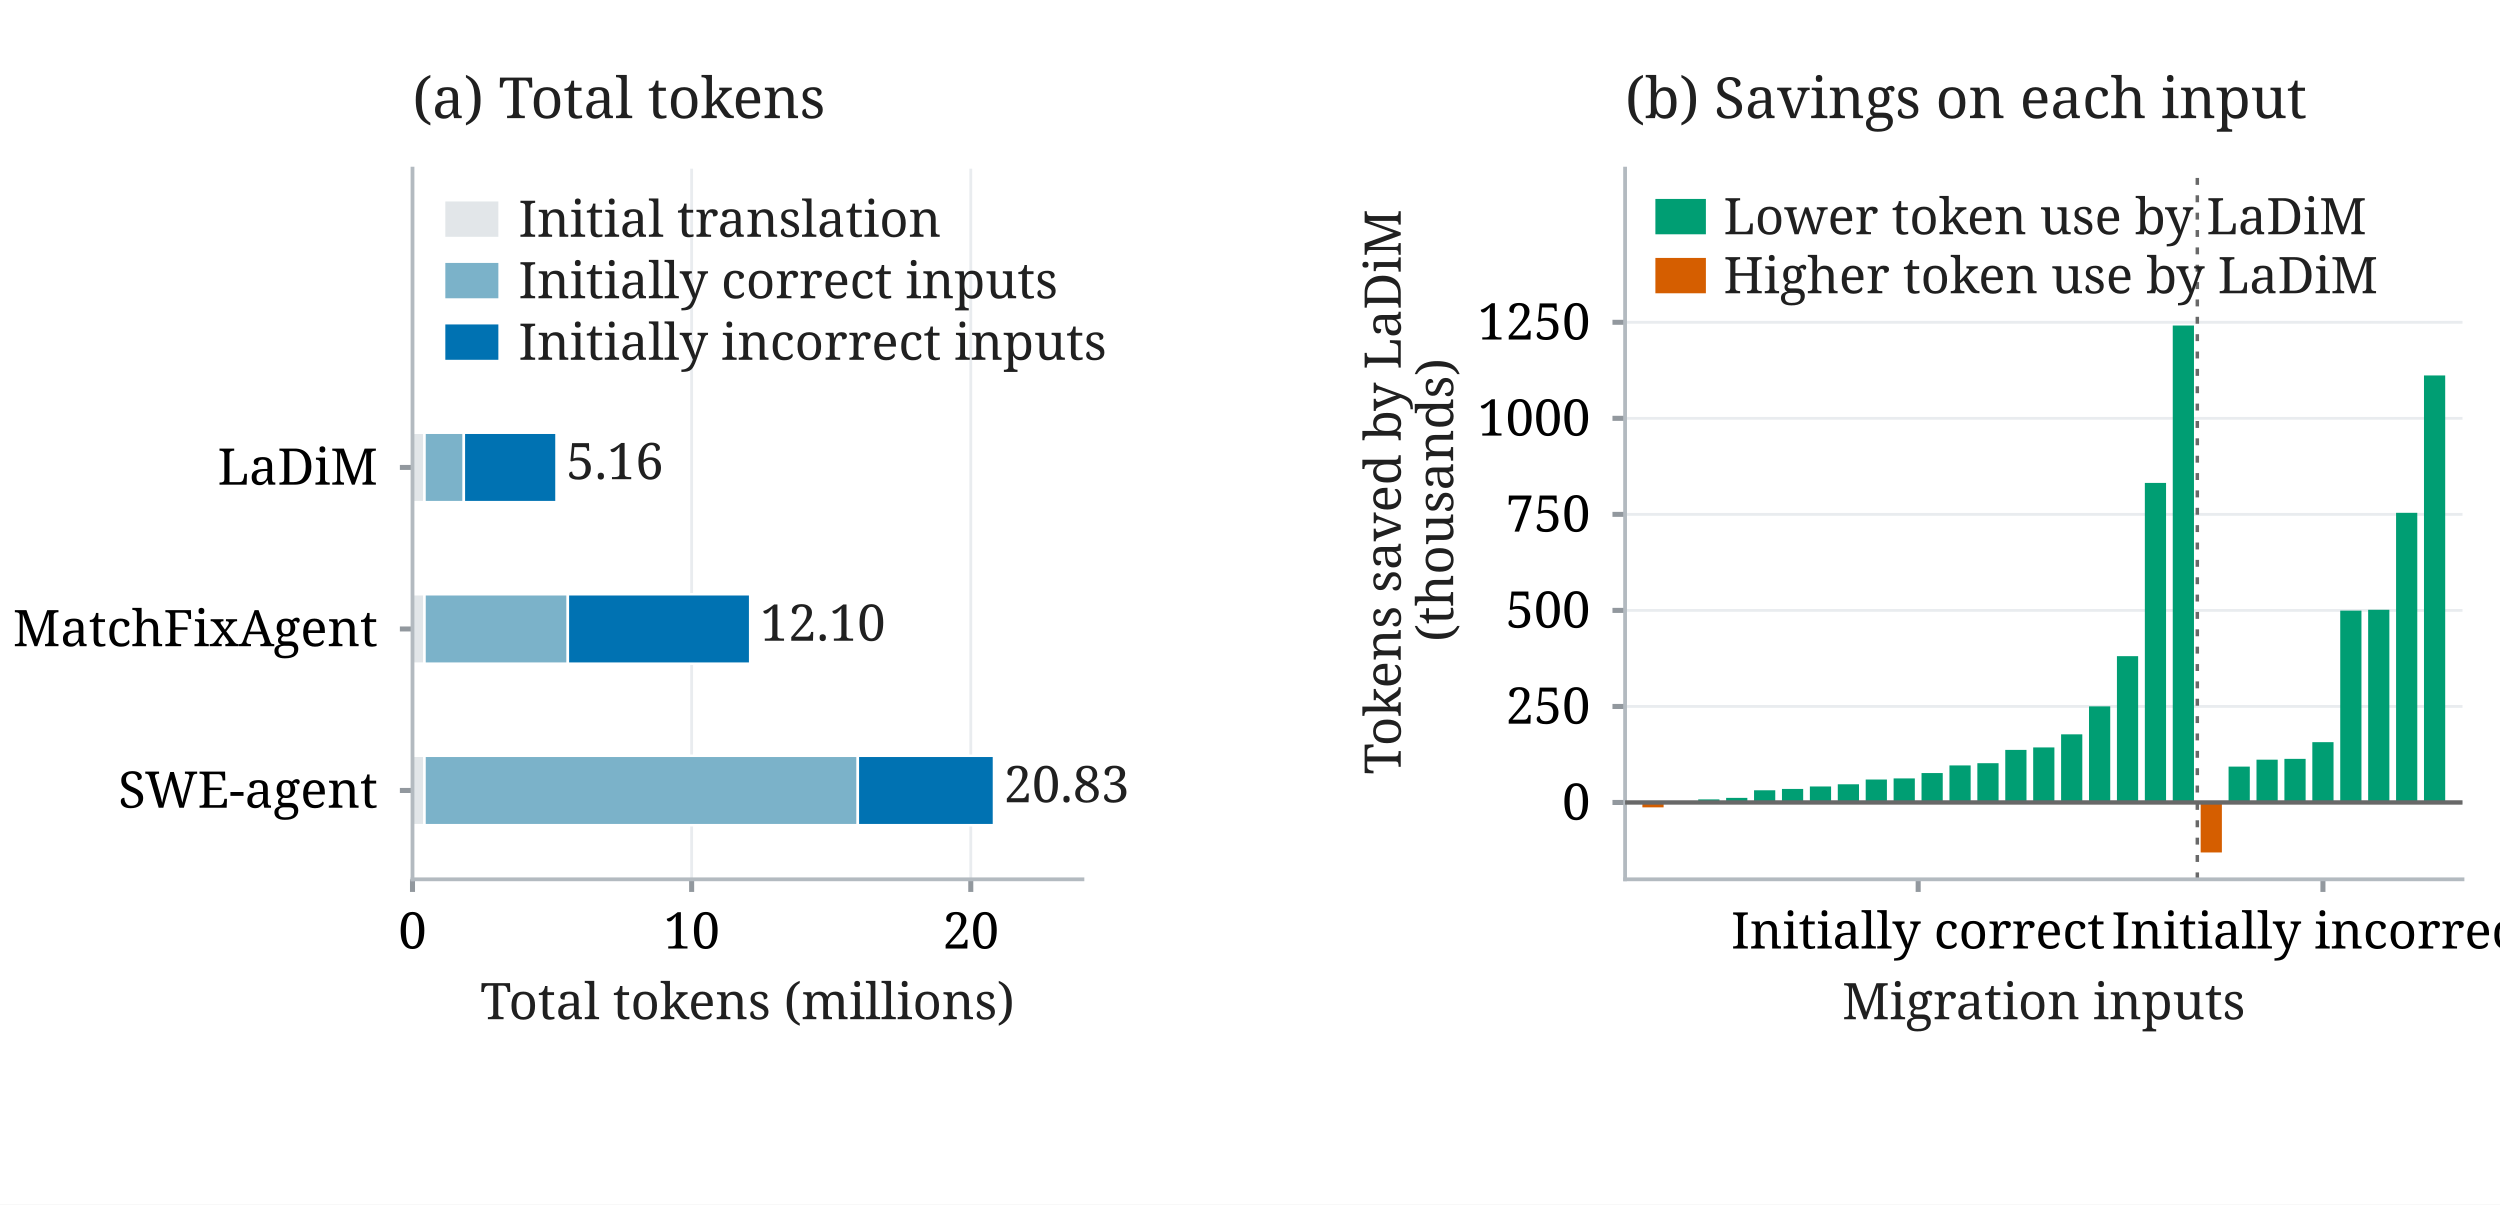
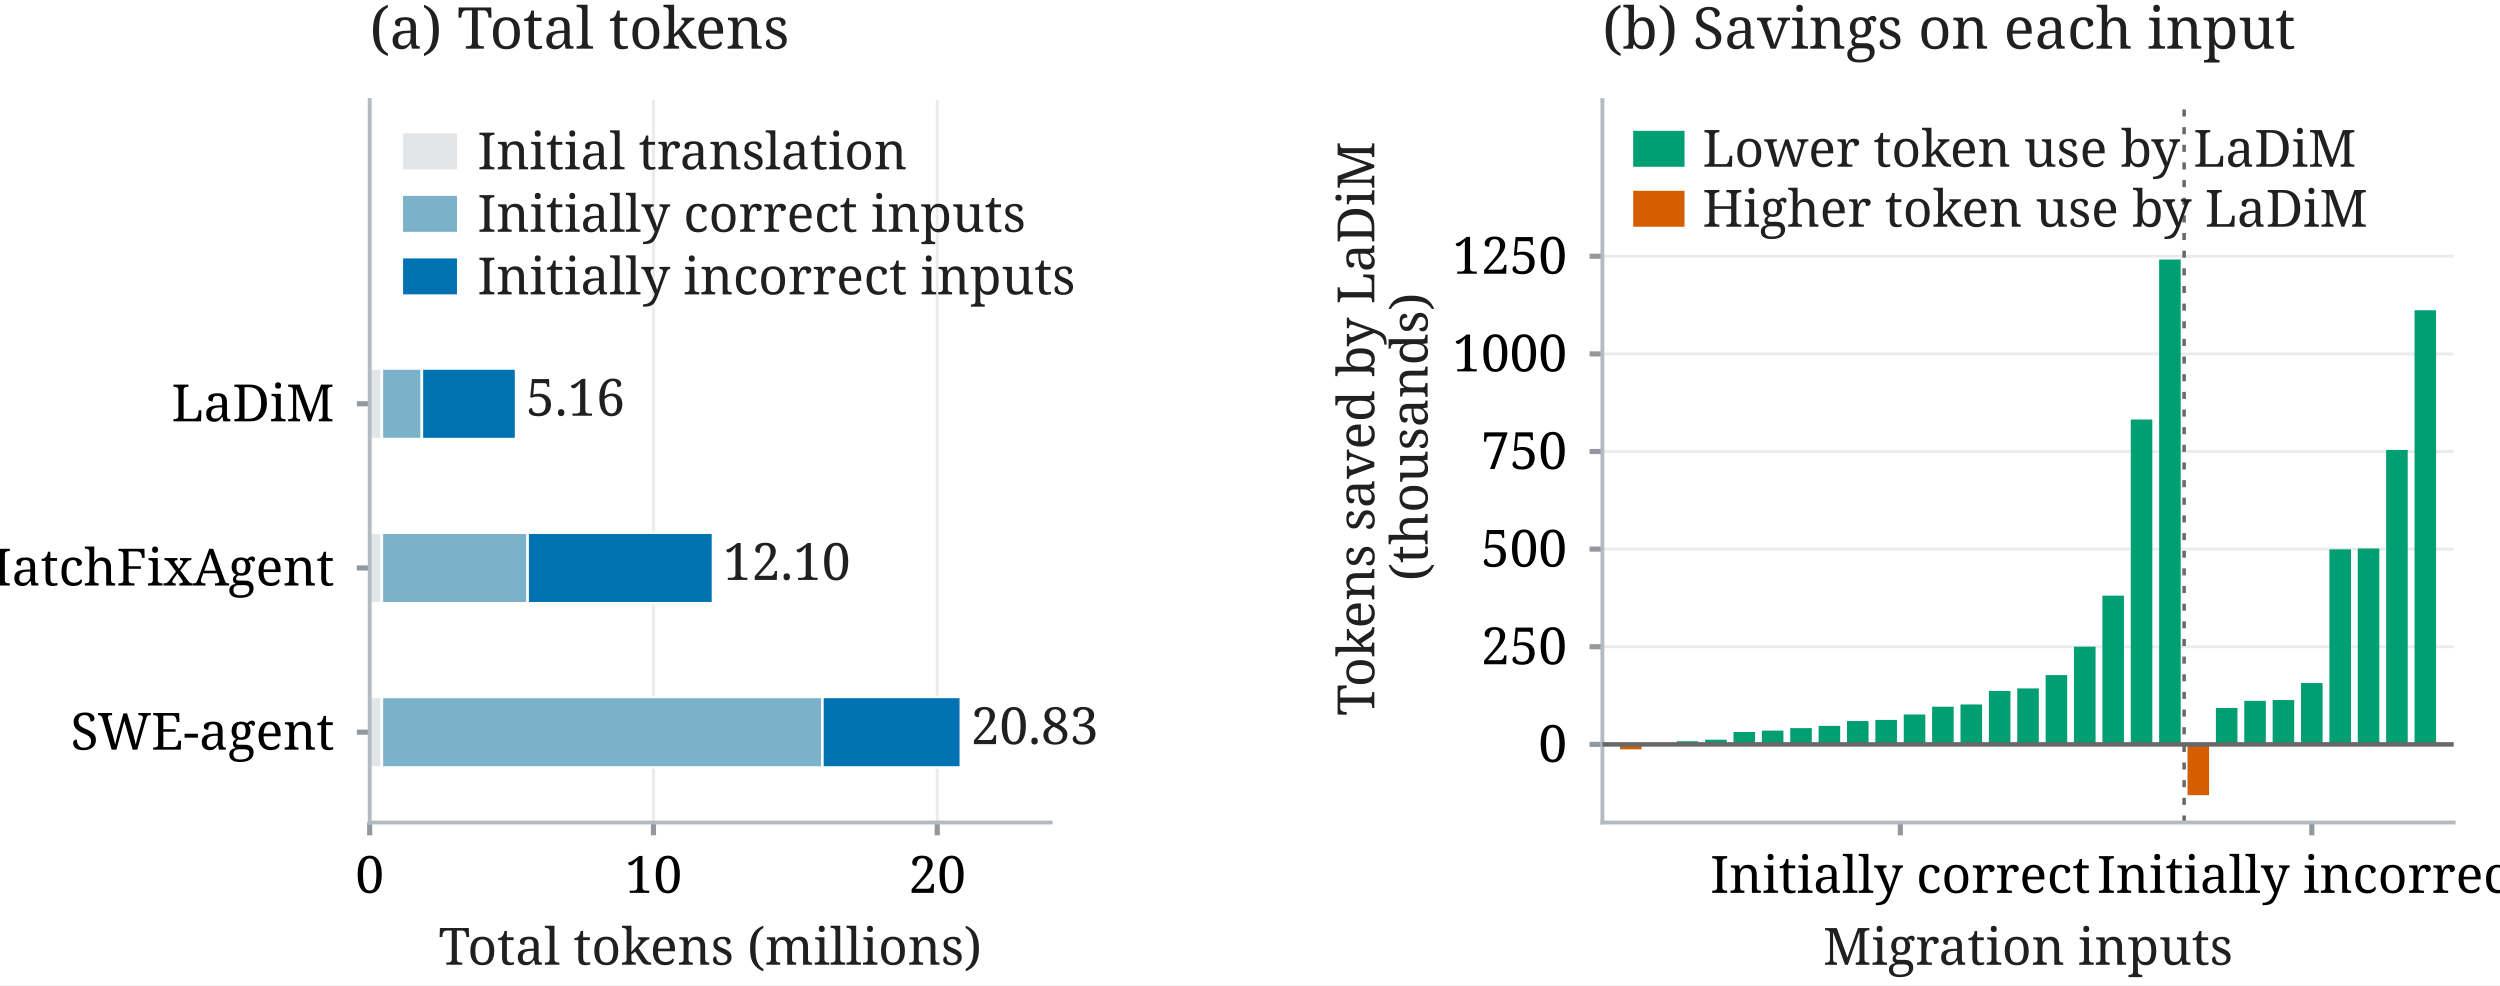
- <svg xmlns="http://www.w3.org/2000/svg" xmlns:xlink="http://www.w3.org/1999/xlink" width="396pt" height="190.8pt" viewBox="0 0 396 190.8" version="1.1">
+ <svg xmlns="http://www.w3.org/2000/svg" xmlns:xlink="http://www.w3.org/1999/xlink" width="389.541pt" height="153.514pt" viewBox="0 0 389.541 153.514" version="1.1">
  <defs>
    <style type="text/css">*{stroke-linejoin: round; stroke-linecap: butt}</style>
  </defs>
  <g id="figure_1">
    <g id="patch_1">
-       <path d="M 0 190.8  L 396 190.8  L 396 0  L 0 0  z " style="fill: #ffffff" />
+       <path d="M 0 153.514  L 389.541 153.514  L 389.541 0  L 0 0  z " style="fill: #ffffff" />
    </g>
    <g id="axes_1">
      <g id="patch_2">
-         <path d="M 65.34 139.284  L 171.458 139.284  L 171.458 26.712  L 65.34 26.712  z " style="fill: #ffffff" />
+         <path d="M 57.605 128.159  L 163.723 128.159  L 163.723 15.587  L 57.605 15.587  z " style="fill: #ffffff" />
      </g>
      <g id="matplotlib.axis_1">
        <g id="xtick_1">
          <g id="line2d_1">
-             <path d="M 65.34 139.284  L 65.34 26.712  " clip-path="url(#p359a017cd1)" style="fill: none; stroke: #e9ecef; stroke-width: 0.45; stroke-linecap: square" />
+             <path d="M 57.605 128.159  L 57.605 15.587  " clip-path="url(#p648aec282f)" style="fill: none; stroke: #e9ecef; stroke-width: 0.45; stroke-linecap: square" />
          </g>
          <g id="line2d_2">
            <defs>
-               <path id="m2479e9cd57" d="M 0 0  L 0 2  " style="stroke: #92989e; stroke-width: 0.8" />
+               <path id="ma0828510eb" d="M 0 0  L 0 2  " style="stroke: #92989e; stroke-width: 0.8" />
            </defs>
            <g>
-               <use xlink:href="#m2479e9cd57" x="65.34" y="139.284" style="fill: #92989e; stroke: #92989e; stroke-width: 0.8" />
+               <use xlink:href="#ma0828510eb" x="57.605" y="128.159" style="fill: #92989e; stroke: #92989e; stroke-width: 0.8" />
            </g>
          </g>
          <g id="text_1">
-             <text style="font-size: 8px; font-family: 'STIXGeneral', serif; text-anchor: middle" x="65.34" y="150.248" transform="rotate(-0 65.34 150.2477)">0</text>
+             <text style="font-size: 8px; font-family: 'STIXGeneral', serif; text-anchor: middle" x="57.605" y="139.122" transform="rotate(-0 57.605 139.1225)">0</text>
          </g>
        </g>
        <g id="xtick_2">
          <g id="line2d_3">
-             <path d="M 109.556 139.284  L 109.556 26.712  " clip-path="url(#p359a017cd1)" style="fill: none; stroke: #e9ecef; stroke-width: 0.45; stroke-linecap: square" />
+             <path d="M 101.821 128.159  L 101.821 15.587  " clip-path="url(#p648aec282f)" style="fill: none; stroke: #e9ecef; stroke-width: 0.45; stroke-linecap: square" />
          </g>
          <g id="line2d_4">
            <g>
-               <use xlink:href="#m2479e9cd57" x="109.556" y="139.284" style="fill: #92989e; stroke: #92989e; stroke-width: 0.8" />
+               <use xlink:href="#ma0828510eb" x="101.821" y="128.159" style="fill: #92989e; stroke: #92989e; stroke-width: 0.8" />
            </g>
          </g>
          <g id="text_2">
-             <text style="font-size: 8px; font-family: 'STIXGeneral', serif; text-anchor: middle" x="109.556" y="150.248" transform="rotate(-0 109.5557 150.2477)">10</text>
+             <text style="font-size: 8px; font-family: 'STIXGeneral', serif; text-anchor: middle" x="101.821" y="139.122" transform="rotate(-0 101.8207 139.1225)">10</text>
          </g>
        </g>
        <g id="xtick_3">
          <g id="line2d_5">
-             <path d="M 153.771 139.284  L 153.771 26.712  " clip-path="url(#p359a017cd1)" style="fill: none; stroke: #e9ecef; stroke-width: 0.45; stroke-linecap: square" />
+             <path d="M 146.036 128.159  L 146.036 15.587  " clip-path="url(#p648aec282f)" style="fill: none; stroke: #e9ecef; stroke-width: 0.45; stroke-linecap: square" />
          </g>
          <g id="line2d_6">
            <g>
-               <use xlink:href="#m2479e9cd57" x="153.771" y="139.284" style="fill: #92989e; stroke: #92989e; stroke-width: 0.8" />
+               <use xlink:href="#ma0828510eb" x="146.036" y="128.159" style="fill: #92989e; stroke: #92989e; stroke-width: 0.8" />
            </g>
          </g>
          <g id="text_3">
-             <text style="font-size: 8px; font-family: 'STIXGeneral', serif; text-anchor: middle" x="153.771" y="150.248" transform="rotate(-0 153.7714 150.2477)">20</text>
+             <text style="font-size: 8px; font-family: 'STIXGeneral', serif; text-anchor: middle" x="146.036" y="139.122" transform="rotate(-0 146.0364 139.1225)">20</text>
          </g>
        </g>
        <g id="text_4">
-           <text style="font-size: 8px; font-family: 'STIXGeneral', serif; text-anchor: middle; fill: #202020" x="118.399" y="161.448" transform="rotate(-0 118.3988 161.4478)">Total tokens (millions)</text>
+           <text style="font-size: 8px; font-family: 'STIXGeneral', serif; text-anchor: middle; fill: #202020" x="110.664" y="150.322" transform="rotate(-0 110.6638 150.3225)">Total tokens (millions)</text>
        </g>
      </g>
      <g id="matplotlib.axis_2">
        <g id="ytick_1">
          <g id="line2d_7">
            <defs>
-               <path id="mbc264e1cc1" d="M 0 0  L -2 0  " style="stroke: #92989e; stroke-width: 0.8" />
+               <path id="mb65c2a907e" d="M 0 0  L -2 0  " style="stroke: #92989e; stroke-width: 0.8" />
            </defs>
            <g>
-               <use xlink:href="#mbc264e1cc1" x="65.34" y="74.043" style="fill: #92989e; stroke: #92989e; stroke-width: 0.8" />
+               <use xlink:href="#mb65c2a907e" x="57.605" y="62.918" style="fill: #92989e; stroke: #92989e; stroke-width: 0.8" />
            </g>
          </g>
          <g id="text_5">
-             <text style="font-size: 8px; font-family: 'STIXGeneral', serif; text-anchor: end" x="59.84" y="76.775" transform="rotate(-0 59.84 76.77528)">LaDiM</text>
+             <text style="font-size: 8px; font-family: 'STIXGeneral', serif; text-anchor: end" x="52.105" y="65.65" transform="rotate(-0 52.105 65.65)">LaDiM</text>
          </g>
        </g>
        <g id="ytick_2">
          <g id="line2d_8">
            <g>
-               <use xlink:href="#mbc264e1cc1" x="65.34" y="99.628" style="fill: #92989e; stroke: #92989e; stroke-width: 0.8" />
+               <use xlink:href="#mb65c2a907e" x="57.605" y="88.503" style="fill: #92989e; stroke: #92989e; stroke-width: 0.8" />
            </g>
          </g>
          <g id="text_6">
-             <text style="font-size: 8px; font-family: 'STIXGeneral', serif; text-anchor: end" x="59.84" y="102.36" transform="rotate(-0 59.84 102.3598)">MatchFixAgent</text>
+             <text style="font-size: 8px; font-family: 'STIXGeneral', serif; text-anchor: end" x="52.105" y="91.235" transform="rotate(-0 52.105 91.23455)">MatchFixAgent</text>
          </g>
        </g>
        <g id="ytick_3">
          <g id="line2d_9">
            <g>
-               <use xlink:href="#mbc264e1cc1" x="65.34" y="125.213" style="fill: #92989e; stroke: #92989e; stroke-width: 0.8" />
+               <use xlink:href="#mb65c2a907e" x="57.605" y="114.087" style="fill: #92989e; stroke: #92989e; stroke-width: 0.8" />
            </g>
          </g>
          <g id="text_7">
-             <text style="font-size: 8px; font-family: 'STIXGeneral', serif; text-anchor: end" x="59.84" y="127.941" transform="rotate(-0 59.84 127.9406)">SWE-agent</text>
+             <text style="font-size: 8px; font-family: 'STIXGeneral', serif; text-anchor: end" x="52.105" y="116.815" transform="rotate(-0 52.105 116.8153)">SWE-agent</text>
          </g>
        </g>
      </g>
      <g id="patch_3">
-         <path d="M 65.34 68.543  L 67.237 68.543  L 67.237 79.544  L 65.34 79.544  z " clip-path="url(#p359a017cd1)" style="fill: #e2e6e9; stroke: #ffffff; stroke-width: 0.4; stroke-linejoin: miter" />
+         <path d="M 57.605 57.417  L 59.502 57.417  L 59.502 68.419  L 57.605 68.419  z " clip-path="url(#p648aec282f)" style="fill: #e2e6e9; stroke: #ffffff; stroke-width: 0.4; stroke-linejoin: miter" />
      </g>
      <g id="patch_4">
-         <path d="M 67.237 68.543  L 73.47 68.543  L 73.47 79.544  L 67.237 79.544  z " clip-path="url(#p359a017cd1)" style="fill: #7bb2c9; stroke: #ffffff; stroke-width: 0.4; stroke-linejoin: miter" />
+         <path d="M 59.502 57.417  L 65.735 57.417  L 65.735 68.419  L 59.502 68.419  z " clip-path="url(#p648aec282f)" style="fill: #7bb2c9; stroke: #ffffff; stroke-width: 0.4; stroke-linejoin: miter" />
      </g>
      <g id="patch_5">
-         <path d="M 73.47 68.543  L 88.151 68.543  L 88.151 79.544  L 73.47 79.544  z " clip-path="url(#p359a017cd1)" style="fill: #0072b2; stroke: #ffffff; stroke-width: 0.4; stroke-linejoin: miter" />
+         <path d="M 65.735 57.417  L 80.416 57.417  L 80.416 68.419  L 65.735 68.419  z " clip-path="url(#p648aec282f)" style="fill: #0072b2; stroke: #ffffff; stroke-width: 0.4; stroke-linejoin: miter" />
      </g>
      <g id="patch_6">
-         <path d="M 65.34 94.127  L 67.237 94.127  L 67.237 105.129  L 65.34 105.129  z " clip-path="url(#p359a017cd1)" style="fill: #e2e6e9; stroke: #ffffff; stroke-width: 0.4; stroke-linejoin: miter" />
+         <path d="M 57.605 83.002  L 59.502 83.002  L 59.502 94.003  L 57.605 94.003  z " clip-path="url(#p648aec282f)" style="fill: #e2e6e9; stroke: #ffffff; stroke-width: 0.4; stroke-linejoin: miter" />
      </g>
      <g id="patch_7">
-         <path d="M 67.237 94.127  L 89.946 94.127  L 89.946 105.129  L 67.237 105.129  z " clip-path="url(#p359a017cd1)" style="fill: #7bb2c9; stroke: #ffffff; stroke-width: 0.4; stroke-linejoin: miter" />
+         <path d="M 59.502 83.002  L 82.211 83.002  L 82.211 94.003  L 59.502 94.003  z " clip-path="url(#p648aec282f)" style="fill: #7bb2c9; stroke: #ffffff; stroke-width: 0.4; stroke-linejoin: miter" />
      </g>
      <g id="patch_8">
-         <path d="M 89.946 94.127  L 118.83 94.127  L 118.83 105.129  L 89.946 105.129  z " clip-path="url(#p359a017cd1)" style="fill: #0072b2; stroke: #ffffff; stroke-width: 0.4; stroke-linejoin: miter" />
+         <path d="M 82.211 83.002  L 111.095 83.002  L 111.095 94.003  L 82.211 94.003  z " clip-path="url(#p648aec282f)" style="fill: #0072b2; stroke: #ffffff; stroke-width: 0.4; stroke-linejoin: miter" />
      </g>
      <g id="patch_9">
-         <path d="M 65.34 119.712  L 67.237 119.712  L 67.237 130.713  L 65.34 130.713  z " clip-path="url(#p359a017cd1)" style="fill: #e2e6e9; stroke: #ffffff; stroke-width: 0.4; stroke-linejoin: miter" />
+         <path d="M 57.605 108.587  L 59.502 108.587  L 59.502 119.588  L 57.605 119.588  z " clip-path="url(#p648aec282f)" style="fill: #e2e6e9; stroke: #ffffff; stroke-width: 0.4; stroke-linejoin: miter" />
      </g>
      <g id="patch_10">
-         <path d="M 67.237 119.712  L 135.878 119.712  L 135.878 130.713  L 67.237 130.713  z " clip-path="url(#p359a017cd1)" style="fill: #7bb2c9; stroke: #ffffff; stroke-width: 0.4; stroke-linejoin: miter" />
+         <path d="M 59.502 108.587  L 128.143 108.587  L 128.143 119.588  L 59.502 119.588  z " clip-path="url(#p648aec282f)" style="fill: #7bb2c9; stroke: #ffffff; stroke-width: 0.4; stroke-linejoin: miter" />
      </g>
      <g id="patch_11">
-         <path d="M 135.878 119.712  L 157.448 119.712  L 157.448 130.713  L 135.878 130.713  z " clip-path="url(#p359a017cd1)" style="fill: #0072b2; stroke: #ffffff; stroke-width: 0.4; stroke-linejoin: miter" />
+         <path d="M 128.143 108.587  L 149.713 108.587  L 149.713 119.588  L 128.143 119.588  z " clip-path="url(#p648aec282f)" style="fill: #0072b2; stroke: #ffffff; stroke-width: 0.4; stroke-linejoin: miter" />
      </g>
      <g id="patch_12">
-         <path d="M 65.34 139.284  L 65.34 26.712  " style="fill: none; stroke: #b3bac0; stroke-width: 0.6; stroke-linejoin: miter; stroke-linecap: square" />
+         <path d="M 57.605 128.159  L 57.605 15.587  " style="fill: none; stroke: #b3bac0; stroke-width: 0.6; stroke-linejoin: miter; stroke-linecap: square" />
      </g>
      <g id="patch_13">
-         <path d="M 65.34 139.284  L 171.458 139.284  " style="fill: none; stroke: #b3bac0; stroke-width: 0.6; stroke-linejoin: miter; stroke-linecap: square" />
+         <path d="M 57.605 128.159  L 163.723 128.159  " style="fill: none; stroke: #b3bac0; stroke-width: 0.6; stroke-linejoin: miter; stroke-linecap: square" />
      </g>
      <g id="text_8">
-         <text style="font-size: 8px; font-family: 'STIXGeneral', serif; text-anchor: start; fill: #202020" x="89.699" y="75.907" transform="rotate(-0 89.69901 75.90716)">5.16</text>
+         <text style="font-size: 8px; font-family: 'STIXGeneral', serif; text-anchor: start; fill: #202020" x="81.964" y="64.782" transform="rotate(-0 81.96401 64.78188)">5.16</text>
      </g>
      <g id="text_9">
-         <text style="font-size: 8px; font-family: 'STIXGeneral', serif; text-anchor: start; fill: #202020" x="120.377" y="101.492" transform="rotate(-0 120.3771 101.4917)">12.10</text>
+         <text style="font-size: 8px; font-family: 'STIXGeneral', serif; text-anchor: start; fill: #202020" x="112.642" y="90.366" transform="rotate(-0 112.6421 90.36642)">12.10</text>
      </g>
      <g id="text_10">
-         <text style="font-size: 8px; font-family: 'STIXGeneral', serif; text-anchor: start; fill: #202020" x="158.995" y="127.076" transform="rotate(-0 158.9954 127.0763)">20.83</text>
+         <text style="font-size: 8px; font-family: 'STIXGeneral', serif; text-anchor: start; fill: #202020" x="151.26" y="115.951" transform="rotate(-0 151.2604 115.951)">20.83</text>
      </g>
      <g id="text_11">
-         <text style="font-size: 9px; font-family: 'STIXGeneral', serif; text-anchor: start; fill: #202020" x="65.34" y="18.712" transform="rotate(-0 65.34 18.712)">(a) Total tokens</text>
+         <text style="font-size: 9px; font-family: 'STIXGeneral', serif; text-anchor: start; fill: #202020" x="57.605" y="7.587" transform="rotate(-0 57.605 7.586719)">(a) Total tokens</text>
      </g>
      <g id="legend_1">
        <g id="patch_14">
-           <path d="M 70.54 37.512  L 78.94 37.512  L 78.94 31.912  L 70.54 31.912  z " style="fill: #e2e6e9" />
+           <path d="M 62.805 26.387  L 71.205 26.387  L 71.205 20.787  L 62.805 20.787  z " style="fill: #e2e6e9" />
        </g>
        <g id="text_12">
-           <text style="font-size: 8px; font-family: 'STIXGeneral', serif; text-anchor: start; fill: #202020" x="82.14" y="37.512" transform="rotate(-0 82.14 37.512)">Initial translation</text>
+           <text style="font-size: 8px; font-family: 'STIXGeneral', serif; text-anchor: start; fill: #202020" x="74.405" y="26.387" transform="rotate(-0 74.405 26.38672)">Initial translation</text>
        </g>
        <g id="patch_15">
-           <path d="M 70.54 47.248  L 78.94 47.248  L 78.94 41.648  L 70.54 41.648  z " style="fill: #7bb2c9" />
+           <path d="M 62.805 36.123  L 71.205 36.123  L 71.205 30.523  L 62.805 30.523  z " style="fill: #7bb2c9" />
        </g>
        <g id="text_13">
-           <text style="font-size: 8px; font-family: 'STIXGeneral', serif; text-anchor: start; fill: #202020" x="82.14" y="47.248" transform="rotate(-0 82.14 47.24825)">Initially correct inputs</text>
+           <text style="font-size: 8px; font-family: 'STIXGeneral', serif; text-anchor: start; fill: #202020" x="74.405" y="36.123" transform="rotate(-0 74.405 36.12297)">Initially correct inputs</text>
        </g>
        <g id="patch_16">
-           <path d="M 70.54 56.992  L 78.94 56.992  L 78.94 51.392  L 70.54 51.392  z " style="fill: #0072b2" />
+           <path d="M 62.805 45.867  L 71.205 45.867  L 71.205 40.267  L 62.805 40.267  z " style="fill: #0072b2" />
        </g>
        <g id="text_14">
-           <text style="font-size: 8px; font-family: 'STIXGeneral', serif; text-anchor: start; fill: #202020" x="82.14" y="56.992" transform="rotate(-0 82.14 56.992)">Initially incorrect inputs</text>
+           <text style="font-size: 8px; font-family: 'STIXGeneral', serif; text-anchor: start; fill: #202020" x="74.405" y="45.867" transform="rotate(-0 74.405 45.86672)">Initially incorrect inputs</text>
        </g>
      </g>
    </g>
    <g id="axes_2">
      <g id="patch_17">
-         <path d="M 257.413 139.284  L 390.06 139.284  L 390.06 26.712  L 257.413 26.712  z " style="fill: #ffffff" />
+         <path d="M 249.678 128.159  L 382.325 128.159  L 382.325 15.587  L 249.678 15.587  z " style="fill: #ffffff" />
      </g>
      <g id="matplotlib.axis_3">
        <g id="xtick_4">
          <g id="line2d_10">
            <g>
-               <use xlink:href="#m2479e9cd57" x="303.839" y="139.284" style="fill: #92989e; stroke: #92989e; stroke-width: 0.8" />
+               <use xlink:href="#ma0828510eb" x="296.104" y="128.159" style="fill: #92989e; stroke: #92989e; stroke-width: 0.8" />
            </g>
          </g>
          <g id="text_15">
-             <text style="font-size: 8px; font-family: 'STIXGeneral', serif; text-anchor: middle" x="303.839" y="150.248" transform="rotate(-0 303.8394 150.2477)">Initially correct</text>
+             <text style="font-size: 8px; font-family: 'STIXGeneral', serif; text-anchor: middle" x="296.104" y="139.122" transform="rotate(-0 296.1044 139.1225)">Initially correct</text>
          </g>
        </g>
        <g id="xtick_5">
          <g id="line2d_11">
            <g>
-               <use xlink:href="#m2479e9cd57" x="367.952" y="139.284" style="fill: #92989e; stroke: #92989e; stroke-width: 0.8" />
+               <use xlink:href="#ma0828510eb" x="360.217" y="128.159" style="fill: #92989e; stroke: #92989e; stroke-width: 0.8" />
            </g>
          </g>
          <g id="text_16">
-             <text style="font-size: 8px; font-family: 'STIXGeneral', serif; text-anchor: middle" x="367.952" y="150.248" transform="rotate(-0 367.9522 150.2477)">Initially incorrect</text>
+             <text style="font-size: 8px; font-family: 'STIXGeneral', serif; text-anchor: middle" x="360.217" y="139.122" transform="rotate(-0 360.2172 139.1225)">Initially incorrect</text>
          </g>
        </g>
        <g id="text_17">
-           <text style="font-size: 8px; font-family: 'STIXGeneral', serif; text-anchor: middle; fill: #202020" x="323.736" y="161.455" transform="rotate(-0 323.7365 161.4553)">Migration inputs</text>
+           <text style="font-size: 8px; font-family: 'STIXGeneral', serif; text-anchor: middle; fill: #202020" x="316.001" y="150.33" transform="rotate(-0 316.0015 150.33)">Migration inputs</text>
        </g>
      </g>
      <g id="matplotlib.axis_4">
        <g id="ytick_4">
          <g id="line2d_12">
-             <path d="M 257.413 127.114  L 390.06 127.114  " clip-path="url(#pb5fc4a1ed6)" style="fill: none; stroke: #e9ecef; stroke-width: 0.45; stroke-linecap: square" />
+             <path d="M 249.678 115.989  L 382.325 115.989  " clip-path="url(#p6cc0ae1776)" style="fill: none; stroke: #e9ecef; stroke-width: 0.45; stroke-linecap: square" />
          </g>
          <g id="line2d_13">
            <g>
-               <use xlink:href="#mbc264e1cc1" x="257.413" y="127.114" style="fill: #92989e; stroke: #92989e; stroke-width: 0.8" />
+               <use xlink:href="#mb65c2a907e" x="249.678" y="115.989" style="fill: #92989e; stroke: #92989e; stroke-width: 0.8" />
            </g>
          </g>
          <g id="text_18">
-             <text style="font-size: 8px; font-family: 'STIXGeneral', serif; text-anchor: end" x="251.913" y="129.846" transform="rotate(-0 251.9129 129.8459)">0</text>
+             <text style="font-size: 8px; font-family: 'STIXGeneral', serif; text-anchor: end" x="244.178" y="118.721" transform="rotate(-0 244.1779 118.7206)">0</text>
          </g>
        </g>
        <g id="ytick_5">
          <g id="line2d_14">
-             <path d="M 257.413 111.902  L 390.06 111.902  " clip-path="url(#pb5fc4a1ed6)" style="fill: none; stroke: #e9ecef; stroke-width: 0.45; stroke-linecap: square" />
+             <path d="M 249.678 100.776  L 382.325 100.776  " clip-path="url(#p6cc0ae1776)" style="fill: none; stroke: #e9ecef; stroke-width: 0.45; stroke-linecap: square" />
          </g>
          <g id="line2d_15">
            <g>
-               <use xlink:href="#mbc264e1cc1" x="257.413" y="111.902" style="fill: #92989e; stroke: #92989e; stroke-width: 0.8" />
+               <use xlink:href="#mb65c2a907e" x="249.678" y="100.776" style="fill: #92989e; stroke: #92989e; stroke-width: 0.8" />
            </g>
          </g>
          <g id="text_19">
-             <text style="font-size: 8px; font-family: 'STIXGeneral', serif; text-anchor: end" x="251.913" y="114.633" transform="rotate(-0 251.9129 114.6335)">250</text>
+             <text style="font-size: 8px; font-family: 'STIXGeneral', serif; text-anchor: end" x="244.178" y="103.508" transform="rotate(-0 244.1779 103.5082)">250</text>
          </g>
        </g>
        <g id="ytick_6">
          <g id="line2d_16">
-             <path d="M 257.413 96.689  L 390.06 96.689  " clip-path="url(#pb5fc4a1ed6)" style="fill: none; stroke: #e9ecef; stroke-width: 0.45; stroke-linecap: square" />
+             <path d="M 249.678 85.564  L 382.325 85.564  " clip-path="url(#p6cc0ae1776)" style="fill: none; stroke: #e9ecef; stroke-width: 0.45; stroke-linecap: square" />
          </g>
          <g id="line2d_17">
            <g>
-               <use xlink:href="#mbc264e1cc1" x="257.413" y="96.689" style="fill: #92989e; stroke: #92989e; stroke-width: 0.8" />
+               <use xlink:href="#mb65c2a907e" x="249.678" y="85.564" style="fill: #92989e; stroke: #92989e; stroke-width: 0.8" />
            </g>
          </g>
          <g id="text_20">
-             <text style="font-size: 8px; font-family: 'STIXGeneral', serif; text-anchor: end" x="251.913" y="99.421" transform="rotate(-0 251.9129 99.42106)">500</text>
+             <text style="font-size: 8px; font-family: 'STIXGeneral', serif; text-anchor: end" x="244.178" y="88.296" transform="rotate(-0 244.1779 88.29578)">500</text>
          </g>
        </g>
        <g id="ytick_7">
          <g id="line2d_18">
-             <path d="M 257.413 81.477  L 390.06 81.477  " clip-path="url(#pb5fc4a1ed6)" style="fill: none; stroke: #e9ecef; stroke-width: 0.45; stroke-linecap: square" />
+             <path d="M 249.678 70.351  L 382.325 70.351  " clip-path="url(#p6cc0ae1776)" style="fill: none; stroke: #e9ecef; stroke-width: 0.45; stroke-linecap: square" />
          </g>
          <g id="line2d_19">
            <g>
-               <use xlink:href="#mbc264e1cc1" x="257.413" y="81.477" style="fill: #92989e; stroke: #92989e; stroke-width: 0.8" />
+               <use xlink:href="#mb65c2a907e" x="249.678" y="70.351" style="fill: #92989e; stroke: #92989e; stroke-width: 0.8" />
            </g>
          </g>
          <g id="text_21">
-             <text style="font-size: 8px; font-family: 'STIXGeneral', serif; text-anchor: end" x="251.913" y="84.209" transform="rotate(-0 251.9129 84.20863)">750</text>
+             <text style="font-size: 8px; font-family: 'STIXGeneral', serif; text-anchor: end" x="244.178" y="73.083" transform="rotate(-0 244.1779 73.08335)">750</text>
          </g>
        </g>
        <g id="ytick_8">
          <g id="line2d_20">
-             <path d="M 257.413 66.264  L 390.06 66.264  " clip-path="url(#pb5fc4a1ed6)" style="fill: none; stroke: #e9ecef; stroke-width: 0.45; stroke-linecap: square" />
+             <path d="M 249.678 55.139  L 382.325 55.139  " clip-path="url(#p6cc0ae1776)" style="fill: none; stroke: #e9ecef; stroke-width: 0.45; stroke-linecap: square" />
          </g>
          <g id="line2d_21">
            <g>
-               <use xlink:href="#mbc264e1cc1" x="257.413" y="66.264" style="fill: #92989e; stroke: #92989e; stroke-width: 0.8" />
+               <use xlink:href="#mb65c2a907e" x="249.678" y="55.139" style="fill: #92989e; stroke: #92989e; stroke-width: 0.8" />
            </g>
          </g>
          <g id="text_22">
-             <text style="font-size: 8px; font-family: 'STIXGeneral', serif; text-anchor: end" x="251.913" y="68.996" transform="rotate(-0 251.9129 68.9962)">1000</text>
+             <text style="font-size: 8px; font-family: 'STIXGeneral', serif; text-anchor: end" x="244.178" y="57.871" transform="rotate(-0 244.1779 57.87092)">1000</text>
          </g>
        </g>
        <g id="ytick_9">
          <g id="line2d_22">
-             <path d="M 257.413 51.052  L 390.06 51.052  " clip-path="url(#pb5fc4a1ed6)" style="fill: none; stroke: #e9ecef; stroke-width: 0.45; stroke-linecap: square" />
+             <path d="M 249.678 39.927  L 382.325 39.927  " clip-path="url(#p6cc0ae1776)" style="fill: none; stroke: #e9ecef; stroke-width: 0.45; stroke-linecap: square" />
          </g>
          <g id="line2d_23">
            <g>
-               <use xlink:href="#mbc264e1cc1" x="257.413" y="51.052" style="fill: #92989e; stroke: #92989e; stroke-width: 0.8" />
+               <use xlink:href="#mb65c2a907e" x="249.678" y="39.927" style="fill: #92989e; stroke: #92989e; stroke-width: 0.8" />
            </g>
          </g>
          <g id="text_23">
-             <text style="font-size: 8px; font-family: 'STIXGeneral', serif; text-anchor: end" x="251.913" y="53.784" transform="rotate(-0 251.9129 53.78377)">1250</text>
+             <text style="font-size: 8px; font-family: 'STIXGeneral', serif; text-anchor: end" x="244.178" y="42.658" transform="rotate(-0 244.1779 42.65849)">1250</text>
          </g>
        </g>
        <g id="text_24">
-           <text style="font-size: 8px; font-family: 'STIXGeneral', serif; fill: #202020" transform="translate(221.8764 122.6593) rotate(-90)">Tokens saved by LaDiM</text>
-           <text style="font-size: 8px; font-family: 'STIXGeneral', serif; fill: #202020" transform="translate(230.1767 101.6624) rotate(-90)">(thousands)</text>
+           <text style="font-size: 8px; font-family: 'STIXGeneral', serif; fill: #202020" transform="translate(214.1414 111.534) rotate(-90)">Tokens saved by LaDiM</text>
+           <text style="font-size: 8px; font-family: 'STIXGeneral', serif; fill: #202020" transform="translate(222.4417 90.53709) rotate(-90)">(thousands)</text>
        </g>
      </g>
      <g id="line2d_24">
-         <path d="M 348.055 139.284  L 348.055 26.712  " clip-path="url(#pb5fc4a1ed6)" style="fill: none; stroke-dasharray: 1.1,1.65; stroke-dashoffset: 0; stroke: #686868; stroke-width: 0.55" />
+         <path d="M 340.32 128.159  L 340.32 15.587  " clip-path="url(#p6cc0ae1776)" style="fill: none; stroke-dasharray: 1.1,1.65; stroke-dashoffset: 0; stroke: #686868; stroke-width: 0.55" />
      </g>
      <g id="patch_18">
-         <path d="M 257.413 139.284  L 257.413 26.712  " style="fill: none; stroke: #b3bac0; stroke-width: 0.6; stroke-linejoin: miter; stroke-linecap: square" />
+         <path d="M 249.678 128.159  L 249.678 15.587  " style="fill: none; stroke: #b3bac0; stroke-width: 0.6; stroke-linejoin: miter; stroke-linecap: square" />
      </g>
      <g id="patch_19">
-         <path d="M 257.413 139.284  L 390.06 139.284  " style="fill: none; stroke: #b3bac0; stroke-width: 0.6; stroke-linejoin: miter; stroke-linecap: square" />
+         <path d="M 249.678 128.159  L 382.325 128.159  " style="fill: none; stroke: #b3bac0; stroke-width: 0.6; stroke-linejoin: miter; stroke-linecap: square" />
      </g>
      <g id="patch_20">
-         <path d="M 260.154 127.114  L 263.515 127.114  L 263.515 127.886  L 260.154 127.886  z " clip-path="url(#pb5fc4a1ed6)" style="fill: #d55e00" />
+         <path d="M 252.419 115.989  L 255.78 115.989  L 255.78 116.761  L 252.419 116.761  z " clip-path="url(#p6cc0ae1776)" style="fill: #d55e00" />
      </g>
      <g id="patch_21">
-         <path d="M 264.576 127.114  L 267.936 127.114  L 267.936 126.951  L 264.576 126.951  z " clip-path="url(#pb5fc4a1ed6)" style="fill: #009e73" />
+         <path d="M 256.841 115.989  L 260.201 115.989  L 260.201 115.826  L 256.841 115.826  z " clip-path="url(#p6cc0ae1776)" style="fill: #009e73" />
      </g>
      <g id="patch_22">
-         <path d="M 268.997 127.114  L 272.358 127.114  L 272.358 126.625  L 268.997 126.625  z " clip-path="url(#pb5fc4a1ed6)" style="fill: #009e73" />
+         <path d="M 261.262 115.989  L 264.623 115.989  L 264.623 115.5  L 261.262 115.5  z " clip-path="url(#p6cc0ae1776)" style="fill: #009e73" />
      </g>
      <g id="patch_23">
-         <path d="M 273.419 127.114  L 276.779 127.114  L 276.779 126.384  L 273.419 126.384  z " clip-path="url(#pb5fc4a1ed6)" style="fill: #009e73" />
+         <path d="M 265.684 115.989  L 269.044 115.989  L 269.044 115.259  L 265.684 115.259  z " clip-path="url(#p6cc0ae1776)" style="fill: #009e73" />
      </g>
      <g id="patch_24">
-         <path d="M 277.841 127.114  L 281.201 127.114  L 281.201 125.18  L 277.841 125.18  z " clip-path="url(#pb5fc4a1ed6)" style="fill: #009e73" />
+         <path d="M 270.106 115.989  L 273.466 115.989  L 273.466 114.054  L 270.106 114.054  z " clip-path="url(#p6cc0ae1776)" style="fill: #009e73" />
      </g>
      <g id="patch_25">
-         <path d="M 282.262 127.114  L 285.623 127.114  L 285.623 124.967  L 282.262 124.967  z " clip-path="url(#pb5fc4a1ed6)" style="fill: #009e73" />
+         <path d="M 274.527 115.989  L 277.888 115.989  L 277.888 113.842  L 274.527 113.842  z " clip-path="url(#p6cc0ae1776)" style="fill: #009e73" />
      </g>
      <g id="patch_26">
-         <path d="M 286.684 127.114  L 290.044 127.114  L 290.044 124.578  L 286.684 124.578  z " clip-path="url(#pb5fc4a1ed6)" style="fill: #009e73" />
+         <path d="M 278.949 115.989  L 282.309 115.989  L 282.309 113.453  L 278.949 113.453  z " clip-path="url(#p6cc0ae1776)" style="fill: #009e73" />
      </g>
      <g id="patch_27">
-         <path d="M 291.105 127.114  L 294.466 127.114  L 294.466 124.23  L 291.105 124.23  z " clip-path="url(#pb5fc4a1ed6)" style="fill: #009e73" />
+         <path d="M 283.37 115.989  L 286.731 115.989  L 286.731 113.104  L 283.37 113.104  z " clip-path="url(#p6cc0ae1776)" style="fill: #009e73" />
      </g>
      <g id="patch_28">
-         <path d="M 295.527 127.114  L 298.887 127.114  L 298.887 123.477  L 295.527 123.477  z " clip-path="url(#pb5fc4a1ed6)" style="fill: #009e73" />
+         <path d="M 287.792 115.989  L 291.152 115.989  L 291.152 112.351  L 287.792 112.351  z " clip-path="url(#p6cc0ae1776)" style="fill: #009e73" />
      </g>
      <g id="patch_29">
-         <path d="M 299.948 127.114  L 303.309 127.114  L 303.309 123.301  L 299.948 123.301  z " clip-path="url(#pb5fc4a1ed6)" style="fill: #009e73" />
+         <path d="M 292.213 115.989  L 295.574 115.989  L 295.574 112.176  L 292.213 112.176  z " clip-path="url(#p6cc0ae1776)" style="fill: #009e73" />
      </g>
      <g id="patch_30">
-         <path d="M 304.37 127.114  L 307.73 127.114  L 307.73 122.452  L 304.37 122.452  z " clip-path="url(#pb5fc4a1ed6)" style="fill: #009e73" />
+         <path d="M 296.635 115.989  L 299.995 115.989  L 299.995 111.327  L 296.635 111.327  z " clip-path="url(#p6cc0ae1776)" style="fill: #009e73" />
      </g>
      <g id="patch_31">
-         <path d="M 308.792 127.114  L 312.152 127.114  L 312.152 121.243  L 308.792 121.243  z " clip-path="url(#pb5fc4a1ed6)" style="fill: #009e73" />
+         <path d="M 301.057 115.989  L 304.417 115.989  L 304.417 110.118  L 301.057 110.118  z " clip-path="url(#p6cc0ae1776)" style="fill: #009e73" />
      </g>
      <g id="patch_32">
-         <path d="M 313.213 127.114  L 316.574 127.114  L 316.574 120.891  L 313.213 120.891  z " clip-path="url(#pb5fc4a1ed6)" style="fill: #009e73" />
+         <path d="M 305.478 115.989  L 308.839 115.989  L 308.839 109.766  L 305.478 109.766  z " clip-path="url(#p6cc0ae1776)" style="fill: #009e73" />
      </g>
      <g id="patch_33">
-         <path d="M 317.635 127.114  L 320.995 127.114  L 320.995 118.784  L 317.635 118.784  z " clip-path="url(#pb5fc4a1ed6)" style="fill: #009e73" />
+         <path d="M 309.9 115.989  L 313.26 115.989  L 313.26 107.659  L 309.9 107.659  z " clip-path="url(#p6cc0ae1776)" style="fill: #009e73" />
      </g>
      <g id="patch_34">
-         <path d="M 322.056 127.114  L 325.417 127.114  L 325.417 118.393  L 322.056 118.393  z " clip-path="url(#pb5fc4a1ed6)" style="fill: #009e73" />
+         <path d="M 314.321 115.989  L 317.682 115.989  L 317.682 107.268  L 314.321 107.268  z " clip-path="url(#p6cc0ae1776)" style="fill: #009e73" />
      </g>
      <g id="patch_35">
-         <path d="M 326.478 127.114  L 329.838 127.114  L 329.838 116.318  L 326.478 116.318  z " clip-path="url(#pb5fc4a1ed6)" style="fill: #009e73" />
+         <path d="M 318.743 115.989  L 322.103 115.989  L 322.103 105.192  L 318.743 105.192  z " clip-path="url(#p6cc0ae1776)" style="fill: #009e73" />
      </g>
      <g id="patch_36">
-         <path d="M 330.899 127.114  L 334.26 127.114  L 334.26 111.89  L 330.899 111.89  z " clip-path="url(#pb5fc4a1ed6)" style="fill: #009e73" />
+         <path d="M 323.164 115.989  L 326.525 115.989  L 326.525 100.765  L 323.164 100.765  z " clip-path="url(#p6cc0ae1776)" style="fill: #009e73" />
      </g>
      <g id="patch_37">
-         <path d="M 335.321 127.114  L 338.681 127.114  L 338.681 103.936  L 335.321 103.936  z " clip-path="url(#pb5fc4a1ed6)" style="fill: #009e73" />
+         <path d="M 327.586 115.989  L 330.946 115.989  L 330.946 92.811  L 327.586 92.811  z " clip-path="url(#p6cc0ae1776)" style="fill: #009e73" />
      </g>
      <g id="patch_38">
-         <path d="M 339.743 127.114  L 343.103 127.114  L 343.103 76.494  L 339.743 76.494  z " clip-path="url(#pb5fc4a1ed6)" style="fill: #009e73" />
+         <path d="M 332.008 115.989  L 335.368 115.989  L 335.368 65.368  L 332.008 65.368  z " clip-path="url(#p6cc0ae1776)" style="fill: #009e73" />
      </g>
      <g id="patch_39">
-         <path d="M 344.164 127.114  L 347.525 127.114  L 347.525 51.563  L 344.164 51.563  z " clip-path="url(#pb5fc4a1ed6)" style="fill: #009e73" />
+         <path d="M 336.429 115.989  L 339.79 115.989  L 339.79 40.438  L 336.429 40.438  z " clip-path="url(#p6cc0ae1776)" style="fill: #009e73" />
      </g>
      <g id="patch_40">
-         <path d="M 348.586 127.114  L 351.946 127.114  L 351.946 135.029  L 348.586 135.029  z " clip-path="url(#pb5fc4a1ed6)" style="fill: #d55e00" />
+         <path d="M 340.851 115.989  L 344.211 115.989  L 344.211 123.904  L 340.851 123.904  z " clip-path="url(#p6cc0ae1776)" style="fill: #d55e00" />
      </g>
      <g id="patch_41">
-         <path d="M 353.007 127.114  L 356.368 127.114  L 356.368 121.43  L 353.007 121.43  z " clip-path="url(#pb5fc4a1ed6)" style="fill: #009e73" />
+         <path d="M 345.272 115.989  L 348.633 115.989  L 348.633 110.305  L 345.272 110.305  z " clip-path="url(#p6cc0ae1776)" style="fill: #009e73" />
      </g>
      <g id="patch_42">
-         <path d="M 357.429 127.114  L 360.789 127.114  L 360.789 120.333  L 357.429 120.333  z " clip-path="url(#pb5fc4a1ed6)" style="fill: #009e73" />
+         <path d="M 349.694 115.989  L 353.054 115.989  L 353.054 109.208  L 349.694 109.208  z " clip-path="url(#p6cc0ae1776)" style="fill: #009e73" />
      </g>
      <g id="patch_43">
-         <path d="M 361.85 127.114  L 365.211 127.114  L 365.211 120.204  L 361.85 120.204  z " clip-path="url(#pb5fc4a1ed6)" style="fill: #009e73" />
+         <path d="M 354.115 115.989  L 357.476 115.989  L 357.476 109.079  L 354.115 109.079  z " clip-path="url(#p6cc0ae1776)" style="fill: #009e73" />
      </g>
      <g id="patch_44">
-         <path d="M 366.272 127.114  L 369.632 127.114  L 369.632 117.558  L 366.272 117.558  z " clip-path="url(#pb5fc4a1ed6)" style="fill: #009e73" />
+         <path d="M 358.537 115.989  L 361.897 115.989  L 361.897 106.433  L 358.537 106.433  z " clip-path="url(#p6cc0ae1776)" style="fill: #009e73" />
      </g>
      <g id="patch_45">
-         <path d="M 370.694 127.114  L 374.054 127.114  L 374.054 96.723  L 370.694 96.723  z " clip-path="url(#pb5fc4a1ed6)" style="fill: #009e73" />
+         <path d="M 362.959 115.989  L 366.319 115.989  L 366.319 85.598  L 362.959 85.598  z " clip-path="url(#p6cc0ae1776)" style="fill: #009e73" />
      </g>
      <g id="patch_46">
-         <path d="M 375.115 127.114  L 378.475 127.114  L 378.475 96.592  L 375.115 96.592  z " clip-path="url(#pb5fc4a1ed6)" style="fill: #009e73" />
+         <path d="M 367.38 115.989  L 370.74 115.989  L 370.74 85.466  L 367.38 85.466  z " clip-path="url(#p6cc0ae1776)" style="fill: #009e73" />
      </g>
      <g id="patch_47">
-         <path d="M 379.537 127.114  L 382.897 127.114  L 382.897 81.23  L 379.537 81.23  z " clip-path="url(#pb5fc4a1ed6)" style="fill: #009e73" />
+         <path d="M 371.802 115.989  L 375.162 115.989  L 375.162 70.105  L 371.802 70.105  z " clip-path="url(#p6cc0ae1776)" style="fill: #009e73" />
      </g>
      <g id="patch_48">
-         <path d="M 383.958 127.114  L 387.319 127.114  L 387.319 59.472  L 383.958 59.472  z " clip-path="url(#pb5fc4a1ed6)" style="fill: #009e73" />
+         <path d="M 376.223 115.989  L 379.584 115.989  L 379.584 48.346  L 376.223 48.346  z " clip-path="url(#p6cc0ae1776)" style="fill: #009e73" />
      </g>
      <g id="text_25">
-         <text style="font-size: 9px; font-family: 'STIXGeneral', serif; text-anchor: start; fill: #202020" x="257.413" y="18.712" transform="rotate(-0 257.4129 18.712)">(b) Savings on each input</text>
+         <text style="font-size: 9px; font-family: 'STIXGeneral', serif; text-anchor: start; fill: #202020" x="249.678" y="7.587" transform="rotate(-0 249.6779 7.586719)">(b) Savings on each input</text>
      </g>
      <g id="line2d_25">
-         <path d="M 257.413 127.114  L 390.06 127.114  " clip-path="url(#pb5fc4a1ed6)" style="fill: none; stroke: #686868; stroke-width: 0.7; stroke-linecap: square" />
+         <path d="M 249.678 115.989  L 382.325 115.989  " clip-path="url(#p6cc0ae1776)" style="fill: none; stroke: #686868; stroke-width: 0.7; stroke-linecap: square" />
      </g>
      <g id="legend_2">
        <g id="patch_49">
-           <path d="M 262.213 37.112  L 270.213 37.112  L 270.213 31.512  L 262.213 31.512  z " style="fill: #009e73" />
+           <path d="M 254.478 25.987  L 262.478 25.987  L 262.478 20.387  L 254.478 20.387  z " style="fill: #009e73" />
        </g>
        <g id="text_26">
-           <text style="font-size: 8px; font-family: 'STIXGeneral', serif; text-anchor: start; fill: #202020" x="273.013" y="37.112" transform="rotate(-0 273.0129 37.112)">Lower token use by LaDiM</text>
+           <text style="font-size: 8px; font-family: 'STIXGeneral', serif; text-anchor: start; fill: #202020" x="265.278" y="25.987" transform="rotate(-0 265.2779 25.98672)">Lower token use by LaDiM</text>
        </g>
        <g id="patch_50">
-           <path d="M 262.213 46.456  L 270.213 46.456  L 270.213 40.856  L 262.213 40.856  z " style="fill: #d55e00" />
+           <path d="M 254.478 35.33  L 262.478 35.33  L 262.478 29.73  L 254.478 29.73  z " style="fill: #d55e00" />
        </g>
        <g id="text_27">
-           <text style="font-size: 8px; font-family: 'STIXGeneral', serif; text-anchor: start; fill: #202020" x="273.013" y="46.456" transform="rotate(-0 273.0129 46.45575)">Higher token use by LaDiM</text>
+           <text style="font-size: 8px; font-family: 'STIXGeneral', serif; text-anchor: start; fill: #202020" x="265.278" y="35.33" transform="rotate(-0 265.2779 35.33047)">Higher token use by LaDiM</text>
        </g>
      </g>
    </g>
  </g>
  <defs>
-     <clipPath id="p359a017cd1">
-       <rect x="65.34" y="26.712" width="106.118" height="112.572" />
+     <clipPath id="p648aec282f">
+       <rect x="57.605" y="15.587" width="106.118" height="112.572" />
    </clipPath>
-     <clipPath id="pb5fc4a1ed6">
-       <rect x="257.413" y="26.712" width="132.647" height="112.572" />
+     <clipPath id="p6cc0ae1776">
+       <rect x="249.678" y="15.587" width="132.647" height="112.572" />
    </clipPath>
  </defs>
</svg>
